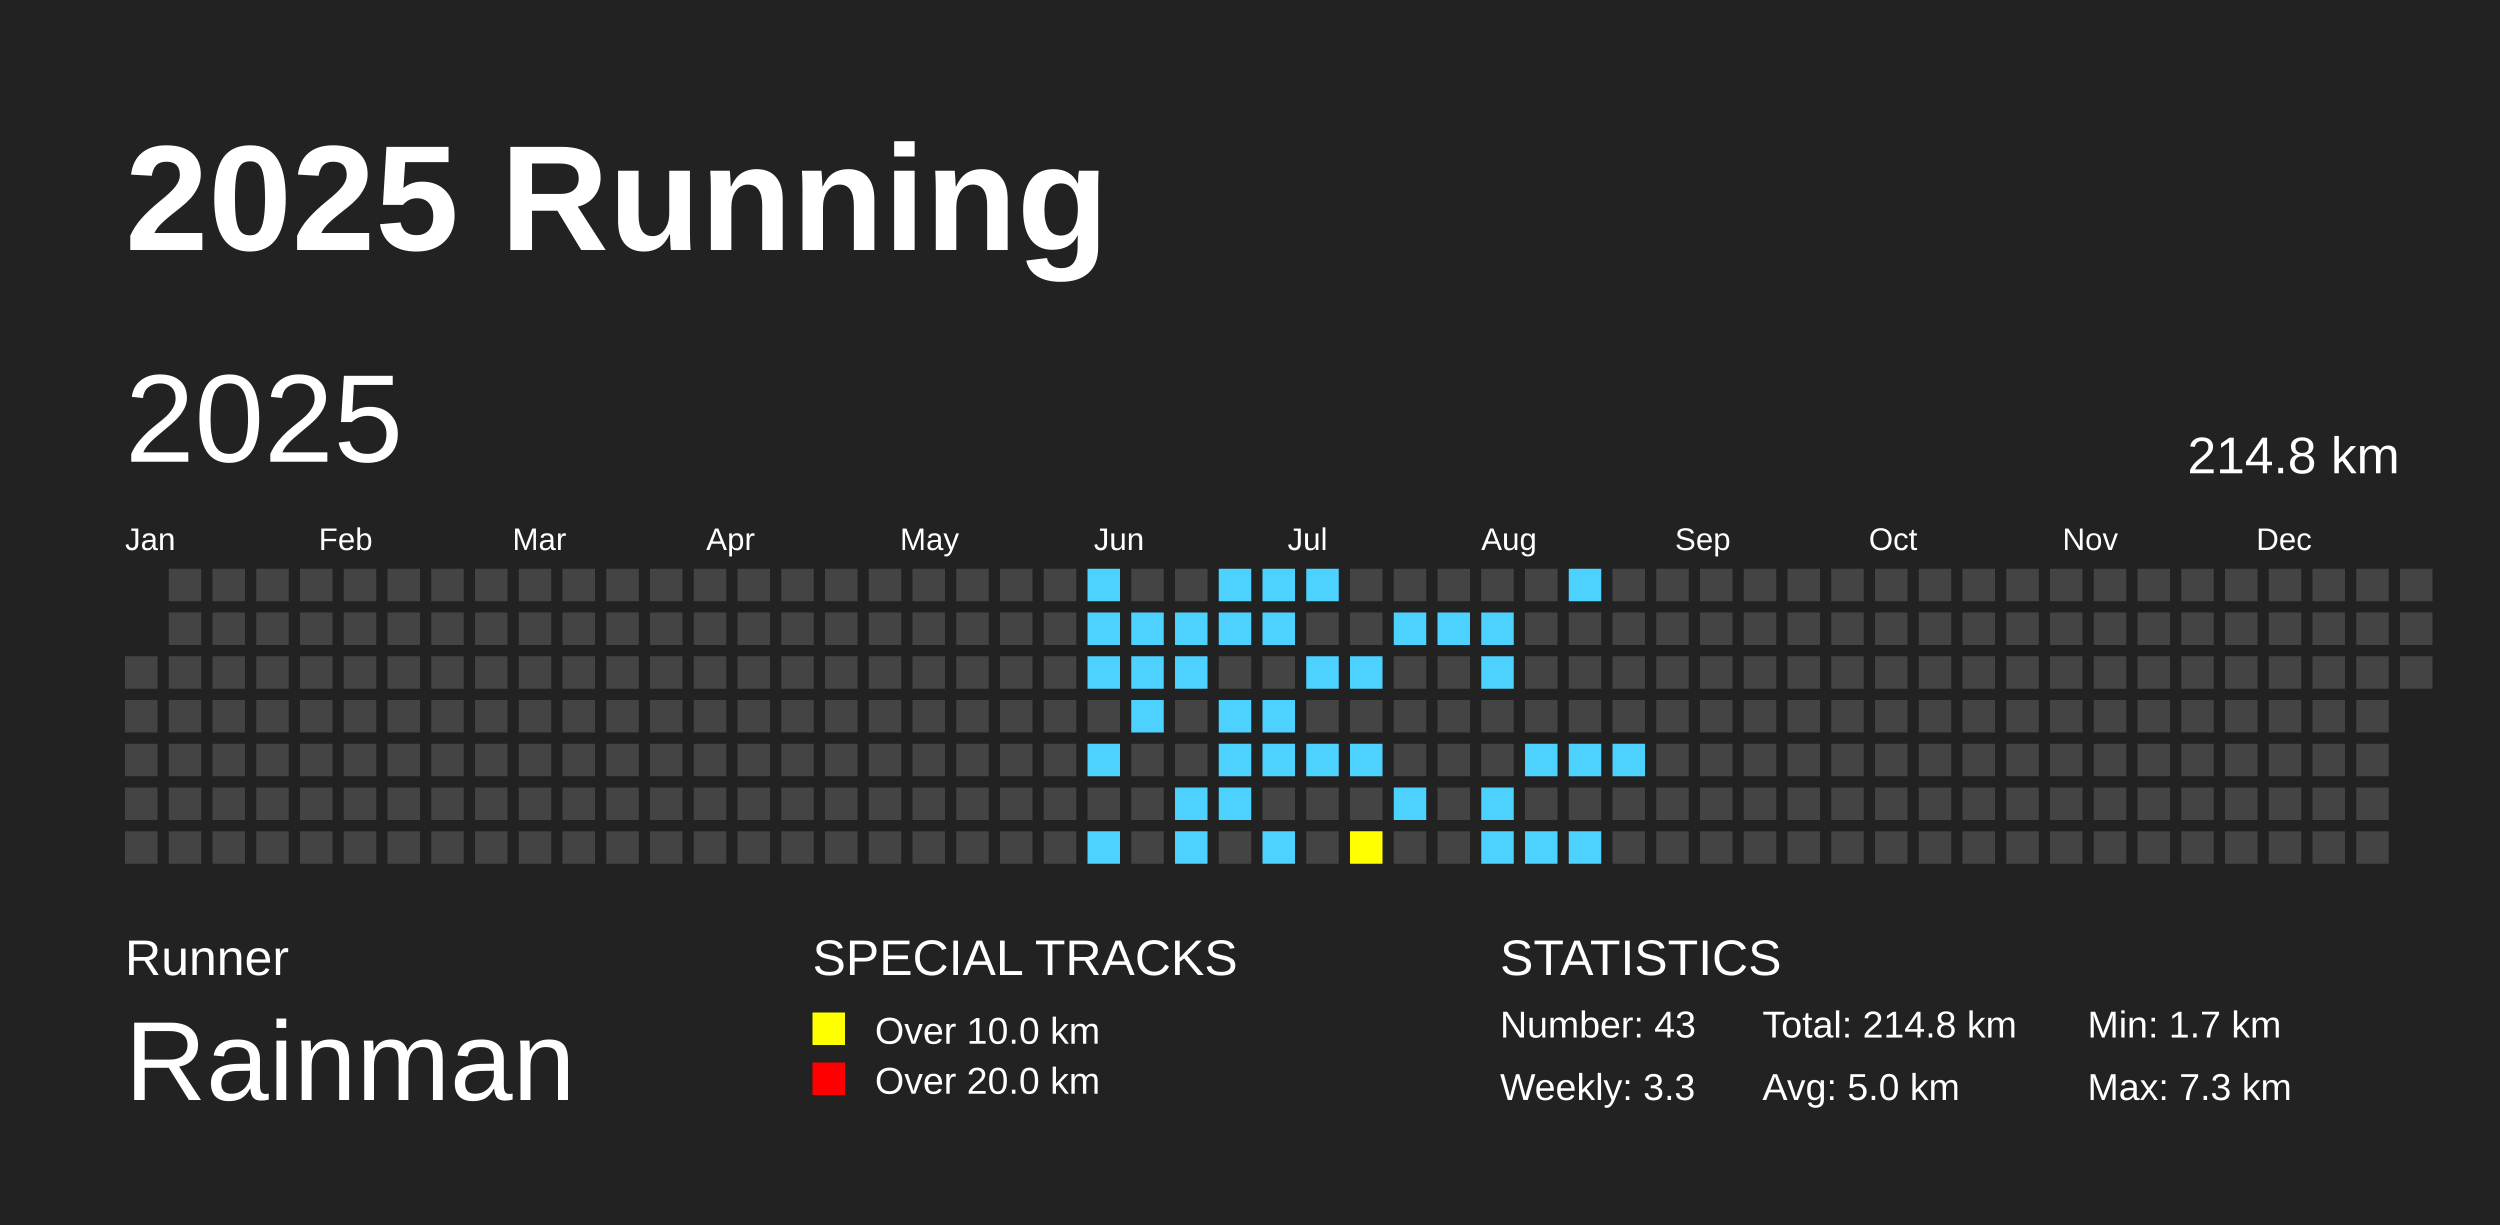
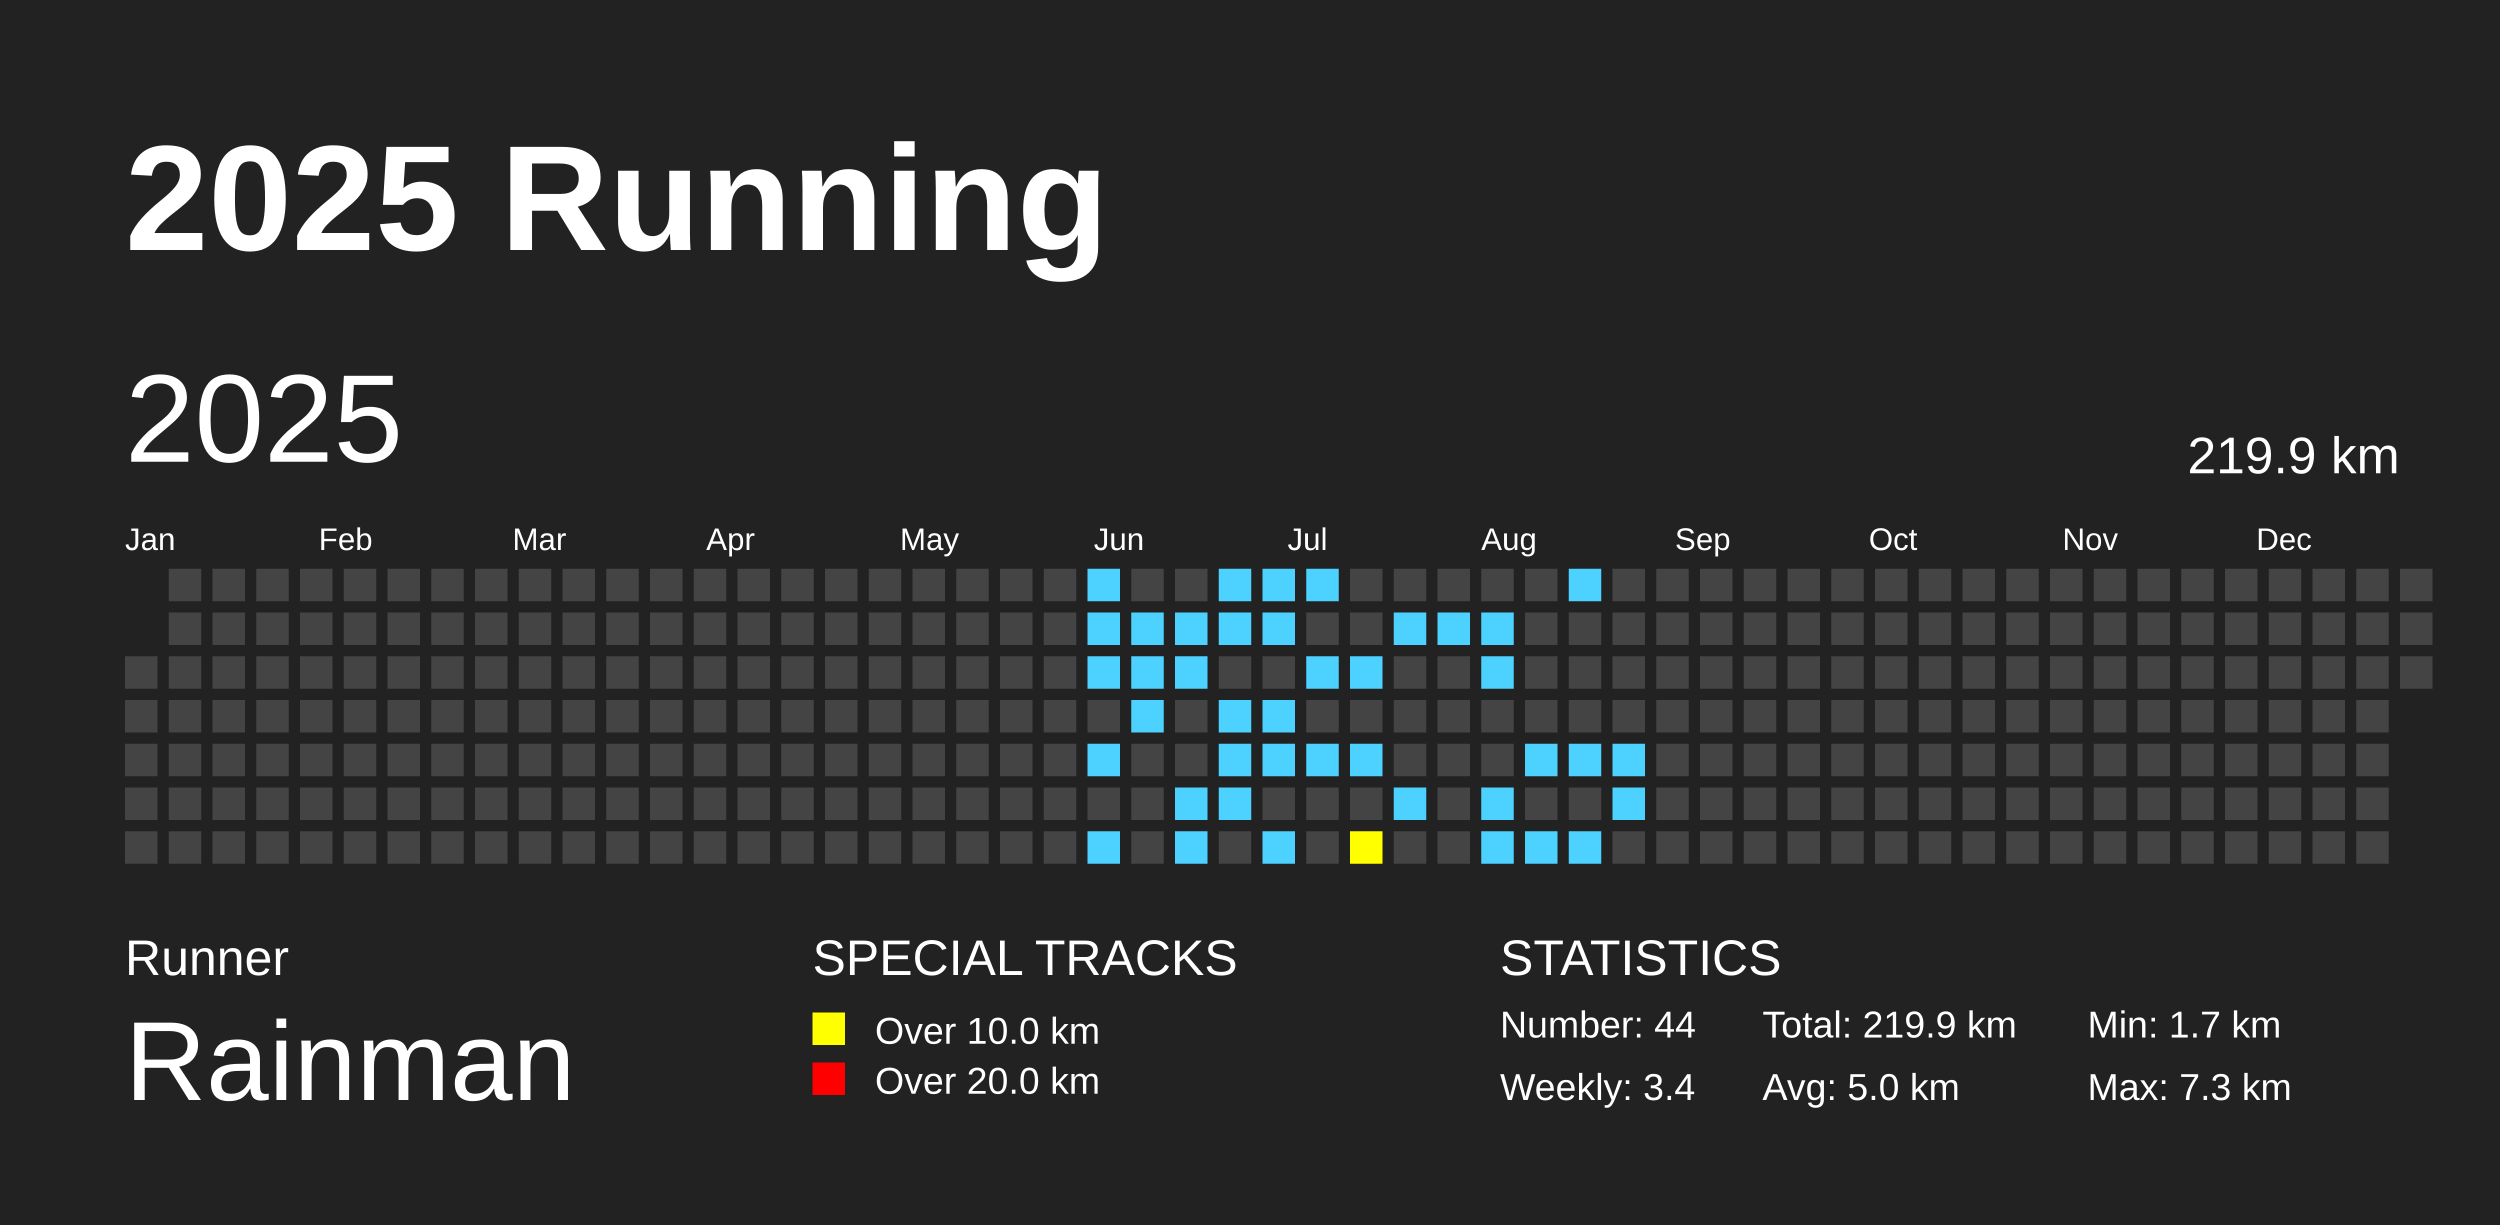
<svg xmlns="http://www.w3.org/2000/svg" baseProfile="full" height="98mm" version="1.1" viewBox="0,0,200,98" width="200mm">
  <defs />
  <rect fill="#222222" height="98" width="200" x="0" y="0" />
  <text fill="#FFFFFF" style="font-size:12px; font-family:Arial; font-weight:bold;" x="10" y="20">2025 Running</text>
  <text fill="#FFFFFF" style="font-size:4px; font-family:Arial" x="10" y="78">Runner</text>
  <text fill="#FFFFFF" style="font-size:9px; font-family:Arial" x="10" y="88">Rainman</text>
  <text fill="#FFFFFF" style="font-size:4px; font-family:Arial" x="65" y="78">SPECIAL TRACKS</text>
  <rect fill="yellow" height="2.6" width="2.6" x="65" y="81" />
  <text fill="#FFFFFF" style="font-size:3px; font-family:Arial" x="70" y="83.5">Over 10.0 km</text>
  <rect fill="red" height="2.6" width="2.6" x="65" y="85" />
  <text fill="#FFFFFF" style="font-size:3px; font-family:Arial" x="70" y="87.5">Over 20.0 km</text>
  <text fill="#FFFFFF" style="font-size:4px; font-family:Arial" x="120" y="78">STATISTICS</text>
-   <text fill="#FFFFFF" style="font-size:3px; font-family:Arial" x="120" y="83">Number: 43</text>
-   <text fill="#FFFFFF" style="font-size:3px; font-family:Arial" x="120" y="88">Weekly: 3.3</text>
-   <text fill="#FFFFFF" style="font-size:3px; font-family:Arial" x="141" y="83">Total: 214.8 km</text>
+   <text fill="#FFFFFF" style="font-size:3px; font-family:Arial" x="120" y="83">Number: 44</text>
+   <text fill="#FFFFFF" style="font-size:3px; font-family:Arial" x="120" y="88">Weekly: 3.4</text>
+   <text fill="#FFFFFF" style="font-size:3px; font-family:Arial" x="141" y="83">Total: 219.9 km</text>
  <text fill="#FFFFFF" style="font-size:3px; font-family:Arial" x="141" y="88">Avg: 5.0 km</text>
  <text fill="#FFFFFF" style="font-size:3px; font-family:Arial" x="167" y="83">Min: 1.7 km</text>
  <text fill="#FFFFFF" style="font-size:3px; font-family:Arial" x="167" y="88">Max: 7.3 km</text>
  <text dominant-baseline="hanging" fill="#FFFFFF" style="font-size:10.0px; font-family:Arial;" x="10" y="30">2025</text>
-   <text dominant-baseline="hanging" fill="#FFFFFF" style="font-size:4.125px; font-family:Arial;" x="175" y="35">214.8 km</text>
+   <text dominant-baseline="hanging" fill="#FFFFFF" style="font-size:4.125px; font-family:Arial;" x="175" y="35">219.9 km</text>
  <text fill="#FFFFFF" style="font-size:2.5px; font-family:Arial" x="10.0" y="44">Jan</text>
  <text fill="#FFFFFF" style="font-size:2.5px; font-family:Arial" x="25.5" y="44">Feb</text>
  <text fill="#FFFFFF" style="font-size:2.5px; font-family:Arial" x="41.0" y="44">Mar</text>
  <text fill="#FFFFFF" style="font-size:2.5px; font-family:Arial" x="56.5" y="44">Apr</text>
  <text fill="#FFFFFF" style="font-size:2.5px; font-family:Arial" x="72.0" y="44">May</text>
  <text fill="#FFFFFF" style="font-size:2.5px; font-family:Arial" x="87.5" y="44">Jun</text>
  <text fill="#FFFFFF" style="font-size:2.5px; font-family:Arial" x="103.0" y="44">Jul</text>
  <text fill="#FFFFFF" style="font-size:2.5px; font-family:Arial" x="118.5" y="44">Aug</text>
  <text fill="#FFFFFF" style="font-size:2.5px; font-family:Arial" x="134.0" y="44">Sep</text>
  <text fill="#FFFFFF" style="font-size:2.5px; font-family:Arial" x="149.5" y="44">Oct</text>
  <text fill="#FFFFFF" style="font-size:2.5px; font-family:Arial" x="165.0" y="44">Nov</text>
  <text fill="#FFFFFF" style="font-size:2.5px; font-family:Arial" x="180.5" y="44">Dec</text>
  <rect fill="#444444" height="2.6" width="2.6" x="10.0" y="52.5" />
  <rect fill="#444444" height="2.6" width="2.6" x="10.0" y="56.0" />
  <rect fill="#444444" height="2.6" width="2.6" x="10.0" y="59.5" />
  <rect fill="#444444" height="2.6" width="2.6" x="10.0" y="63.0" />
  <rect fill="#444444" height="2.6" width="2.6" x="10.0" y="66.5" />
  <rect fill="#444444" height="2.6" width="2.6" x="13.5" y="45.5" />
  <rect fill="#444444" height="2.6" width="2.6" x="13.5" y="49.0" />
  <rect fill="#444444" height="2.6" width="2.6" x="13.5" y="52.5" />
  <rect fill="#444444" height="2.6" width="2.6" x="13.5" y="56.0" />
  <rect fill="#444444" height="2.6" width="2.6" x="13.5" y="59.5" />
  <rect fill="#444444" height="2.6" width="2.6" x="13.5" y="63.0" />
  <rect fill="#444444" height="2.6" width="2.6" x="13.5" y="66.5" />
  <rect fill="#444444" height="2.6" width="2.6" x="17.0" y="45.5" />
  <rect fill="#444444" height="2.6" width="2.6" x="17.0" y="49.0" />
  <rect fill="#444444" height="2.6" width="2.6" x="17.0" y="52.5" />
  <rect fill="#444444" height="2.6" width="2.6" x="17.0" y="56.0" />
  <rect fill="#444444" height="2.6" width="2.6" x="17.0" y="59.5" />
  <rect fill="#444444" height="2.6" width="2.6" x="17.0" y="63.0" />
  <rect fill="#444444" height="2.6" width="2.6" x="17.0" y="66.5" />
  <rect fill="#444444" height="2.6" width="2.6" x="20.5" y="45.5" />
  <rect fill="#444444" height="2.6" width="2.6" x="20.5" y="49.0" />
  <rect fill="#444444" height="2.6" width="2.6" x="20.5" y="52.5" />
  <rect fill="#444444" height="2.6" width="2.6" x="20.5" y="56.0" />
  <rect fill="#444444" height="2.6" width="2.6" x="20.5" y="59.5" />
  <rect fill="#444444" height="2.6" width="2.6" x="20.5" y="63.0" />
  <rect fill="#444444" height="2.6" width="2.6" x="20.5" y="66.5" />
  <rect fill="#444444" height="2.6" width="2.6" x="24.0" y="45.5" />
  <rect fill="#444444" height="2.6" width="2.6" x="24.0" y="49.0" />
  <rect fill="#444444" height="2.6" width="2.6" x="24.0" y="52.5" />
  <rect fill="#444444" height="2.6" width="2.6" x="24.0" y="56.0" />
  <rect fill="#444444" height="2.6" width="2.6" x="24.0" y="59.5" />
  <rect fill="#444444" height="2.6" width="2.6" x="24.0" y="63.0" />
  <rect fill="#444444" height="2.6" width="2.6" x="24.0" y="66.5" />
  <rect fill="#444444" height="2.6" width="2.6" x="27.5" y="45.5" />
  <rect fill="#444444" height="2.6" width="2.6" x="27.5" y="49.0" />
  <rect fill="#444444" height="2.6" width="2.6" x="27.5" y="52.5" />
  <rect fill="#444444" height="2.6" width="2.6" x="27.5" y="56.0" />
  <rect fill="#444444" height="2.6" width="2.6" x="27.5" y="59.5" />
  <rect fill="#444444" height="2.6" width="2.6" x="27.5" y="63.0" />
  <rect fill="#444444" height="2.6" width="2.6" x="27.5" y="66.5" />
  <rect fill="#444444" height="2.6" width="2.6" x="31.0" y="45.5" />
  <rect fill="#444444" height="2.6" width="2.6" x="31.0" y="49.0" />
  <rect fill="#444444" height="2.6" width="2.6" x="31.0" y="52.5" />
  <rect fill="#444444" height="2.6" width="2.6" x="31.0" y="56.0" />
  <rect fill="#444444" height="2.6" width="2.6" x="31.0" y="59.5" />
  <rect fill="#444444" height="2.6" width="2.6" x="31.0" y="63.0" />
  <rect fill="#444444" height="2.6" width="2.6" x="31.0" y="66.5" />
  <rect fill="#444444" height="2.6" width="2.6" x="34.5" y="45.5" />
  <rect fill="#444444" height="2.6" width="2.6" x="34.5" y="49.0" />
  <rect fill="#444444" height="2.6" width="2.6" x="34.5" y="52.5" />
  <rect fill="#444444" height="2.6" width="2.6" x="34.5" y="56.0" />
  <rect fill="#444444" height="2.6" width="2.6" x="34.5" y="59.5" />
  <rect fill="#444444" height="2.6" width="2.6" x="34.5" y="63.0" />
  <rect fill="#444444" height="2.6" width="2.6" x="34.5" y="66.5" />
  <rect fill="#444444" height="2.6" width="2.6" x="38.0" y="45.5" />
  <rect fill="#444444" height="2.6" width="2.6" x="38.0" y="49.0" />
  <rect fill="#444444" height="2.6" width="2.6" x="38.0" y="52.5" />
  <rect fill="#444444" height="2.6" width="2.6" x="38.0" y="56.0" />
  <rect fill="#444444" height="2.6" width="2.6" x="38.0" y="59.5" />
  <rect fill="#444444" height="2.6" width="2.6" x="38.0" y="63.0" />
  <rect fill="#444444" height="2.6" width="2.6" x="38.0" y="66.5" />
  <rect fill="#444444" height="2.6" width="2.6" x="41.5" y="45.5" />
  <rect fill="#444444" height="2.6" width="2.6" x="41.5" y="49.0" />
  <rect fill="#444444" height="2.6" width="2.6" x="41.5" y="52.5" />
  <rect fill="#444444" height="2.6" width="2.6" x="41.5" y="56.0" />
  <rect fill="#444444" height="2.6" width="2.6" x="41.5" y="59.5" />
  <rect fill="#444444" height="2.6" width="2.6" x="41.5" y="63.0" />
  <rect fill="#444444" height="2.6" width="2.6" x="41.5" y="66.5" />
  <rect fill="#444444" height="2.6" width="2.6" x="45.0" y="45.5" />
  <rect fill="#444444" height="2.6" width="2.6" x="45.0" y="49.0" />
  <rect fill="#444444" height="2.6" width="2.6" x="45.0" y="52.5" />
  <rect fill="#444444" height="2.6" width="2.6" x="45.0" y="56.0" />
  <rect fill="#444444" height="2.6" width="2.6" x="45.0" y="59.5" />
  <rect fill="#444444" height="2.6" width="2.6" x="45.0" y="63.0" />
  <rect fill="#444444" height="2.6" width="2.6" x="45.0" y="66.5" />
  <rect fill="#444444" height="2.6" width="2.6" x="48.5" y="45.5" />
  <rect fill="#444444" height="2.6" width="2.6" x="48.5" y="49.0" />
  <rect fill="#444444" height="2.6" width="2.6" x="48.5" y="52.5" />
  <rect fill="#444444" height="2.6" width="2.6" x="48.5" y="56.0" />
  <rect fill="#444444" height="2.6" width="2.6" x="48.5" y="59.5" />
  <rect fill="#444444" height="2.6" width="2.6" x="48.5" y="63.0" />
  <rect fill="#444444" height="2.6" width="2.6" x="48.5" y="66.5" />
  <rect fill="#444444" height="2.6" width="2.6" x="52.0" y="45.5" />
  <rect fill="#444444" height="2.6" width="2.6" x="52.0" y="49.0" />
  <rect fill="#444444" height="2.6" width="2.6" x="52.0" y="52.5" />
  <rect fill="#444444" height="2.6" width="2.6" x="52.0" y="56.0" />
  <rect fill="#444444" height="2.6" width="2.6" x="52.0" y="59.5" />
  <rect fill="#444444" height="2.6" width="2.6" x="52.0" y="63.0" />
  <rect fill="#444444" height="2.6" width="2.6" x="52.0" y="66.5" />
  <rect fill="#444444" height="2.6" width="2.6" x="55.5" y="45.5" />
  <rect fill="#444444" height="2.6" width="2.6" x="55.5" y="49.0" />
  <rect fill="#444444" height="2.6" width="2.6" x="55.5" y="52.5" />
  <rect fill="#444444" height="2.6" width="2.6" x="55.5" y="56.0" />
  <rect fill="#444444" height="2.6" width="2.6" x="55.5" y="59.5" />
  <rect fill="#444444" height="2.6" width="2.6" x="55.5" y="63.0" />
  <rect fill="#444444" height="2.6" width="2.6" x="55.5" y="66.5" />
  <rect fill="#444444" height="2.6" width="2.6" x="59.0" y="45.5" />
  <rect fill="#444444" height="2.6" width="2.6" x="59.0" y="49.0" />
  <rect fill="#444444" height="2.6" width="2.6" x="59.0" y="52.5" />
  <rect fill="#444444" height="2.6" width="2.6" x="59.0" y="56.0" />
  <rect fill="#444444" height="2.6" width="2.6" x="59.0" y="59.5" />
  <rect fill="#444444" height="2.6" width="2.6" x="59.0" y="63.0" />
  <rect fill="#444444" height="2.6" width="2.6" x="59.0" y="66.5" />
  <rect fill="#444444" height="2.6" width="2.6" x="62.5" y="45.5" />
  <rect fill="#444444" height="2.6" width="2.6" x="62.5" y="49.0" />
  <rect fill="#444444" height="2.6" width="2.6" x="62.5" y="52.5" />
  <rect fill="#444444" height="2.6" width="2.6" x="62.5" y="56.0" />
  <rect fill="#444444" height="2.6" width="2.6" x="62.5" y="59.5" />
  <rect fill="#444444" height="2.6" width="2.6" x="62.5" y="63.0" />
  <rect fill="#444444" height="2.6" width="2.6" x="62.5" y="66.5" />
  <rect fill="#444444" height="2.6" width="2.6" x="66.0" y="45.5" />
  <rect fill="#444444" height="2.6" width="2.6" x="66.0" y="49.0" />
  <rect fill="#444444" height="2.6" width="2.6" x="66.0" y="52.5" />
  <rect fill="#444444" height="2.6" width="2.6" x="66.0" y="56.0" />
  <rect fill="#444444" height="2.6" width="2.6" x="66.0" y="59.5" />
  <rect fill="#444444" height="2.6" width="2.6" x="66.0" y="63.0" />
  <rect fill="#444444" height="2.6" width="2.6" x="66.0" y="66.5" />
  <rect fill="#444444" height="2.6" width="2.6" x="69.5" y="45.5" />
  <rect fill="#444444" height="2.6" width="2.6" x="69.5" y="49.0" />
  <rect fill="#444444" height="2.6" width="2.6" x="69.5" y="52.5" />
  <rect fill="#444444" height="2.6" width="2.6" x="69.5" y="56.0" />
  <rect fill="#444444" height="2.6" width="2.6" x="69.5" y="59.5" />
  <rect fill="#444444" height="2.6" width="2.6" x="69.5" y="63.0" />
  <rect fill="#444444" height="2.6" width="2.6" x="69.5" y="66.5" />
  <rect fill="#444444" height="2.6" width="2.6" x="73.0" y="45.5" />
  <rect fill="#444444" height="2.6" width="2.6" x="73.0" y="49.0" />
  <rect fill="#444444" height="2.6" width="2.6" x="73.0" y="52.5" />
  <rect fill="#444444" height="2.6" width="2.6" x="73.0" y="56.0" />
  <rect fill="#444444" height="2.6" width="2.6" x="73.0" y="59.5" />
  <rect fill="#444444" height="2.6" width="2.6" x="73.0" y="63.0" />
  <rect fill="#444444" height="2.6" width="2.6" x="73.0" y="66.5" />
  <rect fill="#444444" height="2.6" width="2.6" x="76.5" y="45.5" />
  <rect fill="#444444" height="2.6" width="2.6" x="76.5" y="49.0" />
  <rect fill="#444444" height="2.6" width="2.6" x="76.5" y="52.5" />
  <rect fill="#444444" height="2.6" width="2.6" x="76.5" y="56.0" />
  <rect fill="#444444" height="2.6" width="2.6" x="76.5" y="59.5" />
  <rect fill="#444444" height="2.6" width="2.6" x="76.5" y="63.0" />
  <rect fill="#444444" height="2.6" width="2.6" x="76.5" y="66.5" />
  <rect fill="#444444" height="2.6" width="2.6" x="80.0" y="45.5" />
  <rect fill="#444444" height="2.6" width="2.6" x="80.0" y="49.0" />
  <rect fill="#444444" height="2.6" width="2.6" x="80.0" y="52.5" />
  <rect fill="#444444" height="2.6" width="2.6" x="80.0" y="56.0" />
  <rect fill="#444444" height="2.6" width="2.6" x="80.0" y="59.5" />
  <rect fill="#444444" height="2.6" width="2.6" x="80.0" y="63.0" />
  <rect fill="#444444" height="2.6" width="2.6" x="80.0" y="66.5" />
  <rect fill="#444444" height="2.6" width="2.6" x="83.5" y="45.5" />
  <rect fill="#444444" height="2.6" width="2.6" x="83.5" y="49.0" />
  <rect fill="#444444" height="2.6" width="2.6" x="83.5" y="52.5" />
  <rect fill="#444444" height="2.6" width="2.6" x="83.5" y="56.0" />
  <rect fill="#444444" height="2.6" width="2.6" x="83.5" y="59.5" />
  <rect fill="#444444" height="2.6" width="2.6" x="83.5" y="63.0" />
  <rect fill="#444444" height="2.6" width="2.6" x="83.5" y="66.5" />
  <rect fill="#4DD2FF" height="2.6" width="2.6" x="87.0" y="45.5" />
  <rect fill="#4DD2FF" height="2.6" width="2.6" x="87.0" y="49.0" />
  <rect fill="#4DD2FF" height="2.6" width="2.6" x="87.0" y="52.5" />
  <rect fill="#444444" height="2.6" width="2.6" x="87.0" y="56.0" />
  <rect fill="#4DD2FF" height="2.6" width="2.6" x="87.0" y="59.5" />
  <rect fill="#444444" height="2.6" width="2.6" x="87.0" y="63.0" />
  <rect fill="#4DD2FF" height="2.6" width="2.6" x="87.0" y="66.5" />
  <rect fill="#444444" height="2.6" width="2.6" x="90.5" y="45.5" />
  <rect fill="#4DD2FF" height="2.6" width="2.6" x="90.5" y="49.0" />
  <rect fill="#4DD2FF" height="2.6" width="2.6" x="90.5" y="52.5" />
  <rect fill="#4DD2FF" height="2.6" width="2.6" x="90.5" y="56.0" />
  <rect fill="#444444" height="2.6" width="2.6" x="90.5" y="59.5" />
  <rect fill="#444444" height="2.6" width="2.6" x="90.5" y="63.0" />
  <rect fill="#444444" height="2.6" width="2.6" x="90.5" y="66.5" />
  <rect fill="#444444" height="2.6" width="2.6" x="94.0" y="45.5" />
  <rect fill="#4DD2FF" height="2.6" width="2.6" x="94.0" y="49.0" />
  <rect fill="#4DD2FF" height="2.6" width="2.6" x="94.0" y="52.5" />
  <rect fill="#444444" height="2.6" width="2.6" x="94.0" y="56.0" />
  <rect fill="#444444" height="2.6" width="2.6" x="94.0" y="59.5" />
  <rect fill="#4DD2FF" height="2.6" width="2.6" x="94.0" y="63.0" />
  <rect fill="#4DD2FF" height="2.6" width="2.6" x="94.0" y="66.5" />
  <rect fill="#4DD2FF" height="2.6" width="2.6" x="97.5" y="45.5" />
  <rect fill="#4DD2FF" height="2.6" width="2.6" x="97.5" y="49.0" />
  <rect fill="#444444" height="2.6" width="2.6" x="97.5" y="52.5" />
  <rect fill="#4DD2FF" height="2.6" width="2.6" x="97.5" y="56.0" />
  <rect fill="#4DD2FF" height="2.6" width="2.6" x="97.5" y="59.5" />
  <rect fill="#4DD2FF" height="2.6" width="2.6" x="97.5" y="63.0" />
  <rect fill="#444444" height="2.6" width="2.6" x="97.5" y="66.5" />
  <rect fill="#4DD2FF" height="2.6" width="2.6" x="101.0" y="45.5" />
  <rect fill="#4DD2FF" height="2.6" width="2.6" x="101.0" y="49.0" />
  <rect fill="#444444" height="2.6" width="2.6" x="101.0" y="52.5" />
  <rect fill="#4DD2FF" height="2.6" width="2.6" x="101.0" y="56.0" />
  <rect fill="#4DD2FF" height="2.6" width="2.6" x="101.0" y="59.5" />
  <rect fill="#444444" height="2.6" width="2.6" x="101.0" y="63.0" />
  <rect fill="#4DD2FF" height="2.6" width="2.6" x="101.0" y="66.5" />
  <rect fill="#4DD2FF" height="2.6" width="2.6" x="104.5" y="45.5" />
  <rect fill="#444444" height="2.6" width="2.6" x="104.5" y="49.0" />
  <rect fill="#4DD2FF" height="2.6" width="2.6" x="104.5" y="52.5" />
  <rect fill="#444444" height="2.6" width="2.6" x="104.5" y="56.0" />
  <rect fill="#4DD2FF" height="2.6" width="2.6" x="104.5" y="59.5" />
  <rect fill="#444444" height="2.6" width="2.6" x="104.5" y="63.0" />
  <rect fill="#444444" height="2.6" width="2.6" x="104.5" y="66.5" />
  <rect fill="#444444" height="2.6" width="2.6" x="108.0" y="45.5" />
  <rect fill="#444444" height="2.6" width="2.6" x="108.0" y="49.0" />
  <rect fill="#4DD2FF" height="2.6" width="2.6" x="108.0" y="52.5" />
  <rect fill="#444444" height="2.6" width="2.6" x="108.0" y="56.0" />
  <rect fill="#4DD2FF" height="2.6" width="2.6" x="108.0" y="59.5" />
  <rect fill="#444444" height="2.6" width="2.6" x="108.0" y="63.0" />
  <rect fill="yellow" height="2.6" width="2.6" x="108.0" y="66.5" />
  <rect fill="#444444" height="2.6" width="2.6" x="111.5" y="45.5" />
  <rect fill="#4DD2FF" height="2.6" width="2.6" x="111.5" y="49.0" />
  <rect fill="#444444" height="2.6" width="2.6" x="111.5" y="52.5" />
  <rect fill="#444444" height="2.6" width="2.6" x="111.5" y="56.0" />
  <rect fill="#444444" height="2.6" width="2.6" x="111.5" y="59.5" />
  <rect fill="#4DD2FF" height="2.6" width="2.6" x="111.5" y="63.0" />
  <rect fill="#444444" height="2.6" width="2.6" x="111.5" y="66.5" />
  <rect fill="#444444" height="2.6" width="2.6" x="115.0" y="45.5" />
  <rect fill="#4DD2FF" height="2.6" width="2.6" x="115.0" y="49.0" />
  <rect fill="#444444" height="2.6" width="2.6" x="115.0" y="52.5" />
  <rect fill="#444444" height="2.6" width="2.6" x="115.0" y="56.0" />
  <rect fill="#444444" height="2.6" width="2.6" x="115.0" y="59.5" />
  <rect fill="#444444" height="2.6" width="2.6" x="115.0" y="63.0" />
  <rect fill="#444444" height="2.6" width="2.6" x="115.0" y="66.5" />
  <rect fill="#444444" height="2.6" width="2.6" x="118.5" y="45.5" />
  <rect fill="#4DD2FF" height="2.6" width="2.6" x="118.5" y="49.0" />
  <rect fill="#4DD2FF" height="2.6" width="2.6" x="118.5" y="52.5" />
  <rect fill="#444444" height="2.6" width="2.6" x="118.5" y="56.0" />
  <rect fill="#444444" height="2.6" width="2.6" x="118.5" y="59.5" />
  <rect fill="#4DD2FF" height="2.6" width="2.6" x="118.5" y="63.0" />
  <rect fill="#4DD2FF" height="2.6" width="2.6" x="118.5" y="66.5" />
  <rect fill="#444444" height="2.6" width="2.6" x="122.0" y="45.5" />
  <rect fill="#444444" height="2.6" width="2.6" x="122.0" y="49.0" />
  <rect fill="#444444" height="2.6" width="2.6" x="122.0" y="52.5" />
  <rect fill="#444444" height="2.6" width="2.6" x="122.0" y="56.0" />
  <rect fill="#4DD2FF" height="2.6" width="2.6" x="122.0" y="59.5" />
  <rect fill="#444444" height="2.6" width="2.6" x="122.0" y="63.0" />
  <rect fill="#4DD2FF" height="2.6" width="2.6" x="122.0" y="66.5" />
  <rect fill="#4DD2FF" height="2.6" width="2.6" x="125.5" y="45.5" />
  <rect fill="#444444" height="2.6" width="2.6" x="125.5" y="49.0" />
  <rect fill="#444444" height="2.6" width="2.6" x="125.5" y="52.5" />
  <rect fill="#444444" height="2.6" width="2.6" x="125.5" y="56.0" />
  <rect fill="#4DD2FF" height="2.6" width="2.6" x="125.5" y="59.5" />
  <rect fill="#444444" height="2.6" width="2.6" x="125.5" y="63.0" />
  <rect fill="#4DD2FF" height="2.6" width="2.6" x="125.5" y="66.5" />
  <rect fill="#444444" height="2.6" width="2.6" x="129.0" y="45.5" />
  <rect fill="#444444" height="2.6" width="2.6" x="129.0" y="49.0" />
  <rect fill="#444444" height="2.6" width="2.6" x="129.0" y="52.5" />
  <rect fill="#444444" height="2.6" width="2.6" x="129.0" y="56.0" />
  <rect fill="#4DD2FF" height="2.6" width="2.6" x="129.0" y="59.5" />
-   <rect fill="#444444" height="2.6" width="2.6" x="129.0" y="63.0" />
+   <rect fill="#4DD2FF" height="2.6" width="2.6" x="129.0" y="63.0" />
  <rect fill="#444444" height="2.6" width="2.6" x="129.0" y="66.5" />
  <rect fill="#444444" height="2.6" width="2.6" x="132.5" y="45.5" />
  <rect fill="#444444" height="2.6" width="2.6" x="132.5" y="49.0" />
  <rect fill="#444444" height="2.6" width="2.6" x="132.5" y="52.5" />
  <rect fill="#444444" height="2.6" width="2.6" x="132.5" y="56.0" />
  <rect fill="#444444" height="2.6" width="2.6" x="132.5" y="59.5" />
  <rect fill="#444444" height="2.6" width="2.6" x="132.5" y="63.0" />
  <rect fill="#444444" height="2.6" width="2.6" x="132.5" y="66.5" />
  <rect fill="#444444" height="2.6" width="2.6" x="136.0" y="45.5" />
  <rect fill="#444444" height="2.6" width="2.6" x="136.0" y="49.0" />
  <rect fill="#444444" height="2.6" width="2.6" x="136.0" y="52.5" />
  <rect fill="#444444" height="2.6" width="2.6" x="136.0" y="56.0" />
  <rect fill="#444444" height="2.6" width="2.6" x="136.0" y="59.5" />
  <rect fill="#444444" height="2.6" width="2.6" x="136.0" y="63.0" />
  <rect fill="#444444" height="2.6" width="2.6" x="136.0" y="66.5" />
  <rect fill="#444444" height="2.6" width="2.6" x="139.5" y="45.5" />
  <rect fill="#444444" height="2.6" width="2.6" x="139.5" y="49.0" />
  <rect fill="#444444" height="2.6" width="2.6" x="139.5" y="52.5" />
  <rect fill="#444444" height="2.6" width="2.6" x="139.5" y="56.0" />
  <rect fill="#444444" height="2.6" width="2.6" x="139.5" y="59.5" />
  <rect fill="#444444" height="2.6" width="2.6" x="139.5" y="63.0" />
  <rect fill="#444444" height="2.6" width="2.6" x="139.5" y="66.5" />
  <rect fill="#444444" height="2.6" width="2.6" x="143.0" y="45.5" />
  <rect fill="#444444" height="2.6" width="2.6" x="143.0" y="49.0" />
  <rect fill="#444444" height="2.6" width="2.6" x="143.0" y="52.5" />
  <rect fill="#444444" height="2.6" width="2.6" x="143.0" y="56.0" />
  <rect fill="#444444" height="2.6" width="2.6" x="143.0" y="59.5" />
  <rect fill="#444444" height="2.6" width="2.6" x="143.0" y="63.0" />
  <rect fill="#444444" height="2.6" width="2.6" x="143.0" y="66.5" />
  <rect fill="#444444" height="2.6" width="2.6" x="146.5" y="45.5" />
  <rect fill="#444444" height="2.6" width="2.6" x="146.5" y="49.0" />
  <rect fill="#444444" height="2.6" width="2.6" x="146.5" y="52.5" />
  <rect fill="#444444" height="2.6" width="2.6" x="146.5" y="56.0" />
  <rect fill="#444444" height="2.6" width="2.6" x="146.5" y="59.5" />
  <rect fill="#444444" height="2.6" width="2.6" x="146.5" y="63.0" />
  <rect fill="#444444" height="2.6" width="2.6" x="146.5" y="66.5" />
  <rect fill="#444444" height="2.6" width="2.6" x="150.0" y="45.5" />
  <rect fill="#444444" height="2.6" width="2.6" x="150.0" y="49.0" />
  <rect fill="#444444" height="2.6" width="2.6" x="150.0" y="52.5" />
  <rect fill="#444444" height="2.6" width="2.6" x="150.0" y="56.0" />
  <rect fill="#444444" height="2.6" width="2.6" x="150.0" y="59.5" />
  <rect fill="#444444" height="2.6" width="2.6" x="150.0" y="63.0" />
  <rect fill="#444444" height="2.6" width="2.6" x="150.0" y="66.5" />
  <rect fill="#444444" height="2.6" width="2.6" x="153.5" y="45.5" />
  <rect fill="#444444" height="2.6" width="2.6" x="153.5" y="49.0" />
  <rect fill="#444444" height="2.6" width="2.6" x="153.5" y="52.5" />
  <rect fill="#444444" height="2.6" width="2.6" x="153.5" y="56.0" />
  <rect fill="#444444" height="2.6" width="2.6" x="153.5" y="59.5" />
  <rect fill="#444444" height="2.6" width="2.6" x="153.5" y="63.0" />
  <rect fill="#444444" height="2.6" width="2.6" x="153.5" y="66.5" />
  <rect fill="#444444" height="2.6" width="2.6" x="157.0" y="45.5" />
  <rect fill="#444444" height="2.6" width="2.6" x="157.0" y="49.0" />
  <rect fill="#444444" height="2.6" width="2.6" x="157.0" y="52.5" />
  <rect fill="#444444" height="2.6" width="2.6" x="157.0" y="56.0" />
  <rect fill="#444444" height="2.6" width="2.6" x="157.0" y="59.5" />
  <rect fill="#444444" height="2.6" width="2.6" x="157.0" y="63.0" />
  <rect fill="#444444" height="2.6" width="2.6" x="157.0" y="66.5" />
  <rect fill="#444444" height="2.6" width="2.6" x="160.5" y="45.5" />
  <rect fill="#444444" height="2.6" width="2.6" x="160.5" y="49.0" />
  <rect fill="#444444" height="2.6" width="2.6" x="160.5" y="52.5" />
  <rect fill="#444444" height="2.6" width="2.6" x="160.5" y="56.0" />
  <rect fill="#444444" height="2.6" width="2.6" x="160.5" y="59.5" />
  <rect fill="#444444" height="2.6" width="2.6" x="160.5" y="63.0" />
  <rect fill="#444444" height="2.6" width="2.6" x="160.5" y="66.5" />
  <rect fill="#444444" height="2.6" width="2.6" x="164.0" y="45.5" />
  <rect fill="#444444" height="2.6" width="2.6" x="164.0" y="49.0" />
  <rect fill="#444444" height="2.6" width="2.6" x="164.0" y="52.5" />
  <rect fill="#444444" height="2.6" width="2.6" x="164.0" y="56.0" />
  <rect fill="#444444" height="2.6" width="2.6" x="164.0" y="59.5" />
  <rect fill="#444444" height="2.6" width="2.6" x="164.0" y="63.0" />
  <rect fill="#444444" height="2.6" width="2.6" x="164.0" y="66.5" />
  <rect fill="#444444" height="2.6" width="2.6" x="167.5" y="45.5" />
  <rect fill="#444444" height="2.6" width="2.6" x="167.5" y="49.0" />
  <rect fill="#444444" height="2.6" width="2.6" x="167.5" y="52.5" />
  <rect fill="#444444" height="2.6" width="2.6" x="167.5" y="56.0" />
  <rect fill="#444444" height="2.6" width="2.6" x="167.5" y="59.5" />
  <rect fill="#444444" height="2.6" width="2.6" x="167.5" y="63.0" />
  <rect fill="#444444" height="2.6" width="2.6" x="167.5" y="66.5" />
  <rect fill="#444444" height="2.6" width="2.6" x="171.0" y="45.5" />
  <rect fill="#444444" height="2.6" width="2.6" x="171.0" y="49.0" />
  <rect fill="#444444" height="2.6" width="2.6" x="171.0" y="52.5" />
  <rect fill="#444444" height="2.6" width="2.6" x="171.0" y="56.0" />
  <rect fill="#444444" height="2.6" width="2.6" x="171.0" y="59.5" />
  <rect fill="#444444" height="2.6" width="2.6" x="171.0" y="63.0" />
  <rect fill="#444444" height="2.6" width="2.6" x="171.0" y="66.5" />
  <rect fill="#444444" height="2.6" width="2.6" x="174.5" y="45.5" />
  <rect fill="#444444" height="2.6" width="2.6" x="174.5" y="49.0" />
  <rect fill="#444444" height="2.6" width="2.6" x="174.5" y="52.5" />
  <rect fill="#444444" height="2.6" width="2.6" x="174.5" y="56.0" />
  <rect fill="#444444" height="2.6" width="2.6" x="174.5" y="59.5" />
  <rect fill="#444444" height="2.6" width="2.6" x="174.5" y="63.0" />
  <rect fill="#444444" height="2.6" width="2.6" x="174.5" y="66.5" />
  <rect fill="#444444" height="2.6" width="2.6" x="178.0" y="45.5" />
  <rect fill="#444444" height="2.6" width="2.6" x="178.0" y="49.0" />
  <rect fill="#444444" height="2.6" width="2.6" x="178.0" y="52.5" />
  <rect fill="#444444" height="2.6" width="2.6" x="178.0" y="56.0" />
  <rect fill="#444444" height="2.6" width="2.6" x="178.0" y="59.5" />
  <rect fill="#444444" height="2.6" width="2.6" x="178.0" y="63.0" />
  <rect fill="#444444" height="2.6" width="2.6" x="178.0" y="66.5" />
  <rect fill="#444444" height="2.6" width="2.6" x="181.5" y="45.5" />
  <rect fill="#444444" height="2.6" width="2.6" x="181.5" y="49.0" />
  <rect fill="#444444" height="2.6" width="2.6" x="181.5" y="52.5" />
  <rect fill="#444444" height="2.6" width="2.6" x="181.5" y="56.0" />
  <rect fill="#444444" height="2.6" width="2.6" x="181.5" y="59.5" />
  <rect fill="#444444" height="2.6" width="2.6" x="181.5" y="63.0" />
  <rect fill="#444444" height="2.6" width="2.6" x="181.5" y="66.5" />
  <rect fill="#444444" height="2.6" width="2.6" x="185.0" y="45.5" />
  <rect fill="#444444" height="2.6" width="2.6" x="185.0" y="49.0" />
  <rect fill="#444444" height="2.6" width="2.6" x="185.0" y="52.5" />
  <rect fill="#444444" height="2.6" width="2.6" x="185.0" y="56.0" />
  <rect fill="#444444" height="2.6" width="2.6" x="185.0" y="59.5" />
  <rect fill="#444444" height="2.6" width="2.6" x="185.0" y="63.0" />
  <rect fill="#444444" height="2.6" width="2.6" x="185.0" y="66.5" />
  <rect fill="#444444" height="2.6" width="2.6" x="188.5" y="45.5" />
  <rect fill="#444444" height="2.6" width="2.6" x="188.5" y="49.0" />
  <rect fill="#444444" height="2.6" width="2.6" x="188.5" y="52.5" />
  <rect fill="#444444" height="2.6" width="2.6" x="188.5" y="56.0" />
  <rect fill="#444444" height="2.6" width="2.6" x="188.5" y="59.5" />
  <rect fill="#444444" height="2.6" width="2.6" x="188.5" y="63.0" />
  <rect fill="#444444" height="2.6" width="2.6" x="188.5" y="66.5" />
  <rect fill="#444444" height="2.6" width="2.6" x="192.0" y="45.5" />
  <rect fill="#444444" height="2.6" width="2.6" x="192.0" y="49.0" />
  <rect fill="#444444" height="2.6" width="2.6" x="192.0" y="52.5" />
</svg>
